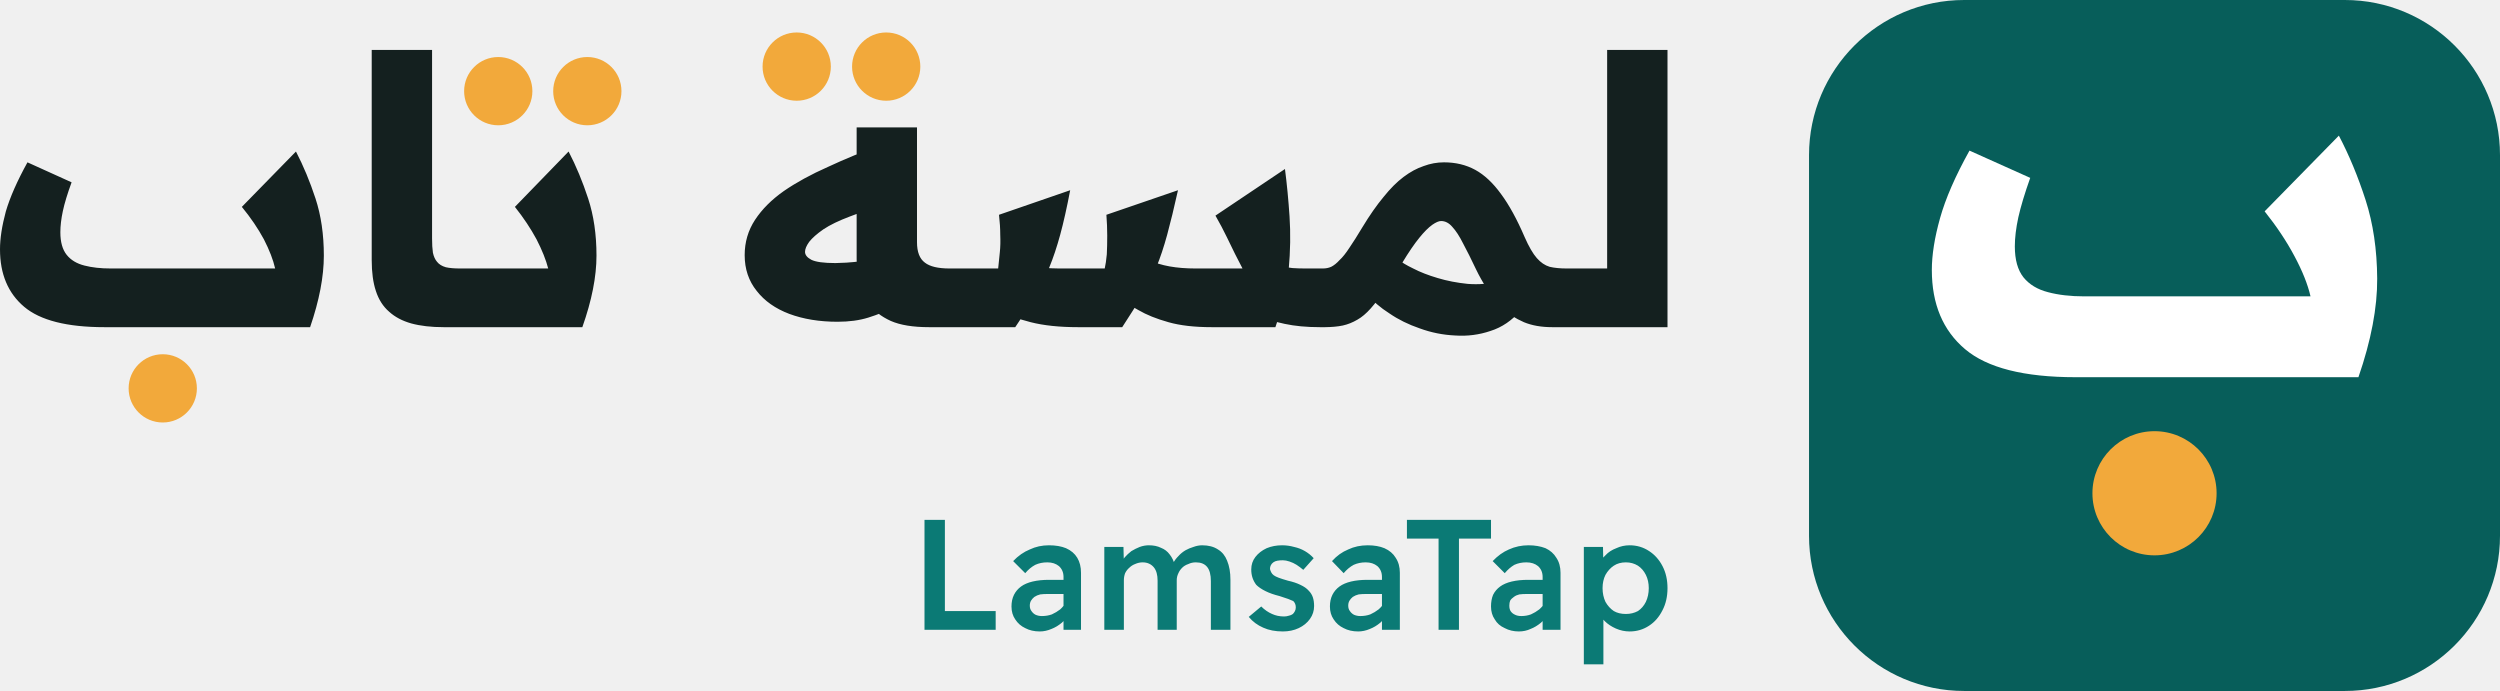
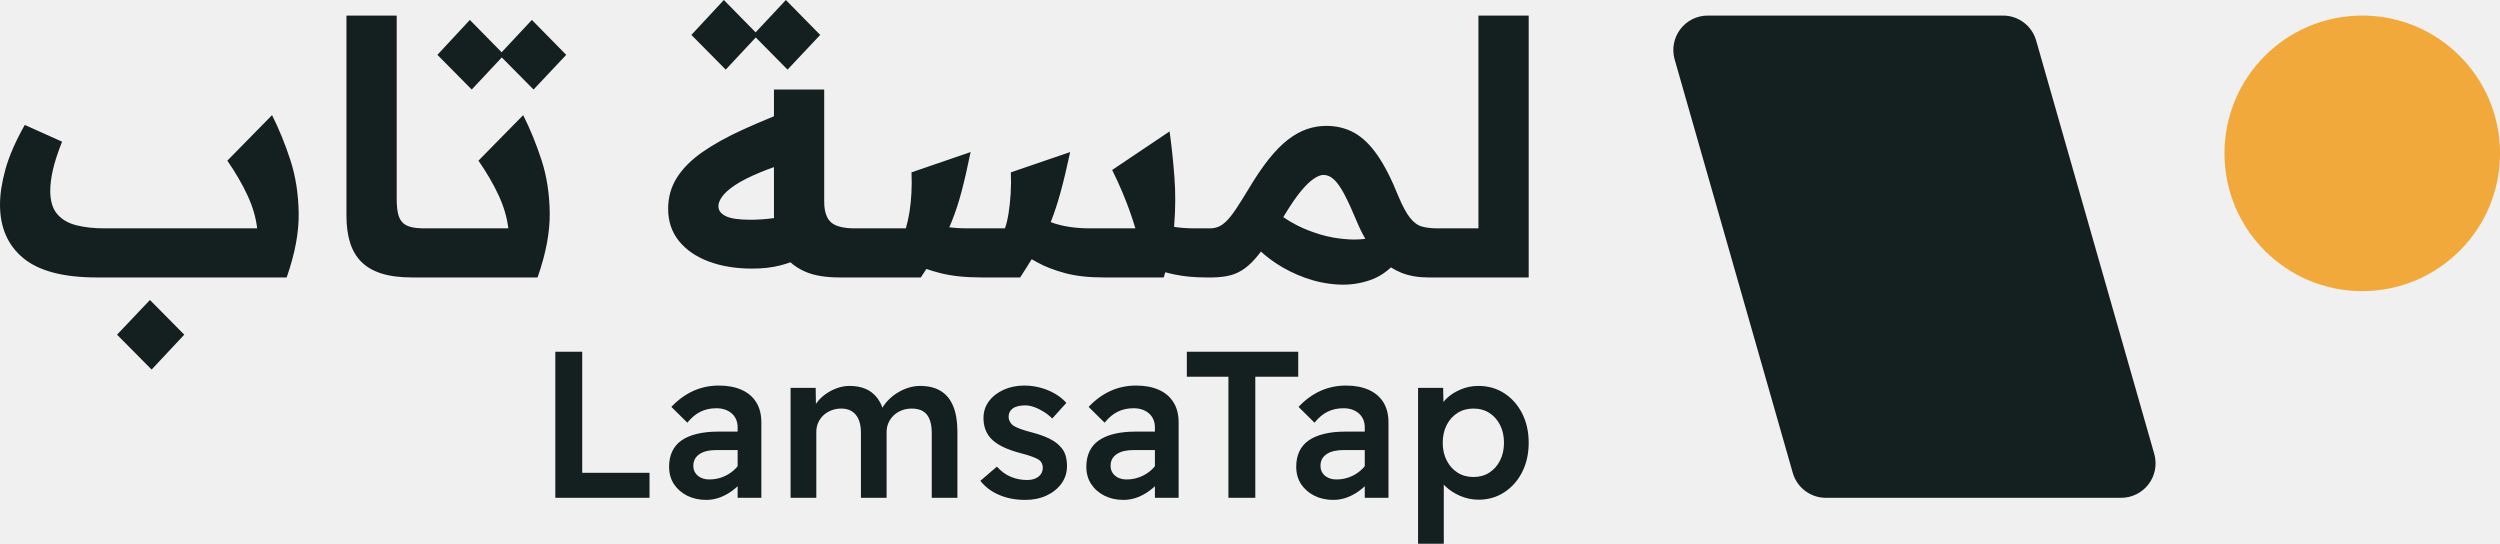
- <svg xmlns="http://www.w3.org/2000/svg" viewBox="0 0 600.6 166" width="600.6" height="166" role="img" aria-label="لمسة تاب — LamsaTap">
-   <g transform="translate(434.6 0) scale(0.324219)">
-     <rect width="512" height="512" rx="115" fill="#075E5A" />
-     <path fill="#fff" d="M197.5 279.5Q140.2 279.5 115.6 258.7Q91 237.9 91 200.1Q91 183.3 97.1 161.6Q103.2 139.8 118.9 111.6L163.9 131.8Q157.8 149 155.1 161Q152.5 173 152.5 182.6Q152.5 197.4 158.9 205.5Q165.4 213.5 177.1 216.5Q188.7 219.6 204 219.6H342.6L349.8 279.5ZM304.4 279.5V219.6H371.6Q368.5 206.2 359.7 189.8Q351 173.4 337.6 156.6L392.6 100.5Q404 122.2 412.4 148.2Q420.8 174.2 421 206.4Q421.2 238.7 407.1 279.5ZM304.4 219.6H308.2V279.5H304.4Q292.9 279.5 292.9 249.7Q292.9 219.6 304.4 219.6Z" />
-     <circle cx="256" cy="365.5" r="46" fill="#F2A93B" />
-   </g>
-   <path fill="#14201F" d="M25.1 78.6Q11.6 78.6 5.8 73.7Q0 68.8 0 59.9Q0 56 1.4 50.8Q2.9 45.7 6.6 39L17.2 43.8Q15.7 47.9 15.1 50.7Q14.5 53.5 14.5 55.8Q14.5 59.3 16 61.2Q17.5 63.1 20.3 63.8Q23 64.5 26.6 64.5H59.3L61 78.6ZM50.3 78.6V64.5H66.1Q65.4 61.4 63.4 57.5Q61.3 53.6 58.1 49.7L71.1 36.4Q73.8 41.6 75.8 47.7Q77.8 53.8 77.8 61.4Q77.8 69 74.5 78.6ZM50.3 64.5H51.2V78.6H50.3Q47.6 78.6 47.6 71.6Q47.6 64.5 50.3 64.5ZM106.6 78.6Q102.1 78.6 98.8 77.7Q95.6 76.8 93.5 74.9Q91.3 73 90.3 69.9Q89.3 66.9 89.3 62.5V12H103.8V57.3Q103.8 59.3 104 60.7Q104.3 62.1 105 62.9Q105.7 63.8 107.1 64.2Q108.4 64.5 110.5 64.5H114V78.6ZM114 78.6V64.5H131.7Q130.9 61.4 128.9 57.5Q126.8 53.6 123.7 49.7L136.6 36.4Q139.3 41.6 141.3 47.7Q143.3 53.8 143.3 61.4Q143.3 69 139.9 78.6ZM114 64.5H114.9V78.6H114Q111.3 78.6 111.3 71.6Q111.3 64.5 114 64.5ZM201.2 77.3Q194.7 77.3 189.6 75.4Q184.6 73.5 181.8 69.9Q178.9 66.3 178.9 61.3Q178.9 56.6 181.4 52.8Q183.9 49 188.3 45.9Q192.8 42.8 198.9 40.1Q204.9 37.3 212 34.7L214.2 48.9Q208.2 50.4 204.2 52Q200.2 53.5 197.8 55.1Q195.5 56.7 194.4 58.1Q193.4 59.5 193.4 60.5Q193.4 61.6 194.9 62.4Q196.5 63.2 200.7 63.2Q201.6 63.2 203.3 63.1Q205 63 207.3 62.7Q209.5 62.4 212 61.7L215.4 73.6Q211.8 75.3 208.6 76.3Q205.4 77.3 201.2 77.3ZM223.2 78.6Q217.4 78.6 214 77.1Q210.5 75.5 208.8 73Q207 70.5 206.4 67.7Q205.8 64.8 205.8 62.3V30.6H220.3V58.2Q220.3 61.7 222.2 63.1Q224 64.5 228.1 64.5H231.1V78.6ZM291.1 78.6Q284.9 78.6 280.7 77.4Q276.4 76.2 273.5 74.5Q270.6 72.9 268.6 71.4L276.1 62.5Q280.3 64.5 287.2 64.5H298.5Q297.6 62.8 296.7 61Q295.8 59.1 294.7 56.9Q293.6 54.6 292 51.8L308.7 40.6Q309.4 46 309.8 52Q310.2 58.1 309.6 64.7Q308.9 71.4 306.4 78.6ZM231.1 78.6V64.5H239.8Q240 62.6 240.2 60.6Q240.4 58.7 240.3 56.4Q240.3 54.2 240 51.6L257.1 45.7Q255.9 52 254.7 56.4Q253.5 60.8 252.1 64.2Q250.6 67.7 248.7 71Q246.8 74.3 243.9 78.6ZM259 78.6Q252.3 78.6 247.6 77.4Q242.9 76.2 240.2 74.6Q237.4 73.1 236.3 72.2L241.6 61.6Q243.9 63 247.2 63.7Q250.5 64.5 254.4 64.5H265.4Q265.7 63.2 265.9 61.1Q266 59.1 266 56.6Q266 54.2 265.8 51.6L283 45.7Q281.6 52 280.4 56.4Q279.2 60.8 277.8 64.2Q276.4 67.7 274.4 71Q272.4 74.3 269.6 78.6ZM317.1 78.6Q312.3 78.6 308.6 77.8Q304.8 77 302 75.7Q299.2 74.4 297.2 73.2L302.7 62.4Q303.7 63 305 63.3Q306.3 63.7 307.6 64Q309 64.2 310.5 64.4Q312 64.5 313.6 64.5H317.5V78.6ZM231.1 64.5H232V78.6H231.1Q228.4 78.6 228.4 71.6Q228.4 64.5 231.1 64.5ZM317.5 78.6V64.5H317.8Q318.9 64.5 319.8 64.1Q320.8 63.6 321.8 62.5Q322.9 61.5 324.2 59.5Q325.5 57.6 327.3 54.6Q329.9 50.3 332.4 47.3Q334.8 44.3 337.2 42.5Q339.6 40.7 342 39.9Q344.4 39 346.9 39Q351.1 39 354.4 40.8Q357.7 42.6 360.6 46.6Q363.5 50.5 366.3 57Q367.8 60.4 369.2 62Q370.6 63.6 372.3 64.1Q374 64.5 376.4 64.5H377.4V78.6H372.9Q369 78.6 366.1 77.4Q363.1 76.1 361 74Q358.8 71.9 357.3 69.5Q355.7 67 354.6 64.7Q352.9 61.1 351.5 58.5Q350.2 55.9 348.9 54.5Q347.7 53.1 346.2 53.1Q345.4 53.1 344.1 54Q342.7 55 341 57.1Q339.2 59.3 336.9 63.1Q334.5 66.9 332.7 69.6Q330.9 72.3 329.3 74.1Q327.7 75.9 326.1 76.8Q324.4 77.8 322.6 78.2Q320.7 78.6 318.1 78.6ZM365.3 74.6Q362.2 78.2 358.1 79.5Q354 80.9 349.6 80.6Q345.2 80.4 341.1 78.9Q337 77.5 333.8 75.3Q330.5 73.2 328.6 70.8L335.9 62.3Q337 63.3 339.5 64.5Q342 65.8 345.4 66.8Q348.7 67.8 352.6 68.2Q356.5 68.5 360.4 67.6ZM317.5 64.5H318.4V78.6H317.5Q314.8 78.6 314.8 71.6Q314.8 64.5 317.5 64.5ZM377.4 78.6V64.5H386.1V12H400.6V78.6ZM377.4 64.5H378.3V78.6H377.4Q374.7 78.6 374.7 71.6Q374.7 64.5 377.4 64.5Z" />
-   <circle cx="39.1" cy="93.3" r="8.2" fill="#F2A93B" />
-   <circle cx="119.7" cy="21.9" r="8.2" fill="#F2A93B" />
-   <circle cx="141.1" cy="21.9" r="8.2" fill="#F2A93B" />
-   <circle cx="191.4" cy="16" r="8.2" fill="#F2A93B" />
-   <circle cx="212.9" cy="16" r="8.2" fill="#F2A93B" />
-   <path fill="#0B7A75" d="M222.1 151.3V124.9H227V146.8H239.2V151.3ZM255.5 151.3V138.6Q255.5 137 254.4 136Q253.3 135.1 251.6 135.1Q250 135.1 248.7 135.7Q247.4 136.4 246.3 137.7L243.4 134.8Q245.2 132.9 247.4 132Q249.5 131 252 131Q254.4 131 256.1 131.7Q257.9 132.5 258.8 134Q259.7 135.5 259.7 137.6V151.3ZM249.8 151.7Q247.8 151.7 246.3 150.9Q244.8 150.2 243.9 148.8Q243 147.5 243 145.7Q243 144.1 243.6 142.9Q244.2 141.7 245.3 140.9Q246.4 140.1 248.1 139.7Q249.8 139.3 252 139.3H257.7L257.3 142.7H251.7Q250.7 142.7 249.9 142.8Q249.1 143 248.5 143.4Q248 143.8 247.7 144.3Q247.4 144.8 247.4 145.5Q247.4 146.3 247.8 146.8Q248.2 147.4 248.8 147.7Q249.5 148 250.3 148Q251.6 148 252.7 147.6Q253.8 147.1 254.7 146.4Q255.6 145.6 256 144.7L257 147.3Q256.2 148.6 255.1 149.6Q253.9 150.6 252.6 151.1Q251.2 151.7 249.8 151.7ZM265.3 151.3V131.4H269.9L270 135.4L269.2 135.8Q269.5 134.8 270.2 133.9Q270.9 133.1 271.8 132.4Q272.8 131.8 273.8 131.4Q274.9 131 276 131Q277.7 131 278.9 131.6Q280.2 132.1 281 133.2Q281.9 134.3 282.3 136L281.6 135.8L281.9 135.2Q282.3 134.4 283.1 133.6Q283.8 132.8 284.8 132.2Q285.7 131.7 286.7 131.4Q287.8 131 288.8 131Q291.1 131 292.6 132Q294.1 132.9 294.8 134.7Q295.6 136.6 295.6 139.3V151.3H290.9V139.6Q290.9 137.3 290 136.2Q289.1 135.1 287.3 135.1Q286.3 135.1 285.5 135.5Q284.6 135.8 284 136.4Q283.4 137 283.1 137.7Q282.7 138.5 282.7 139.4V151.3H278.1V139.5Q278.1 137.4 277.2 136.3Q276.2 135.1 274.5 135.1Q273.6 135.1 272.7 135.5Q271.9 135.8 271.3 136.4Q270.7 136.9 270.3 137.7Q270 138.5 270 139.4V151.3ZM308.2 151.7Q305.5 151.7 303.5 150.8Q301.4 149.9 300 148.2L303 145.7Q304.2 146.9 305.6 147.5Q306.9 148.1 308.5 148.1Q309.1 148.1 309.7 147.9Q310.2 147.8 310.6 147.5Q310.9 147.2 311.1 146.8Q311.3 146.4 311.3 145.9Q311.3 145 310.7 144.4Q310.3 144.2 309.5 143.9Q308.7 143.6 307.4 143.2Q305.4 142.7 304 142Q302.6 141.3 301.8 140.5Q301.2 139.7 300.9 138.8Q300.6 137.9 300.6 136.8Q300.6 135.1 301.6 133.8Q302.6 132.5 304.3 131.7Q306 131 308 131Q309.5 131 310.9 131.4Q312.3 131.7 313.5 132.4Q314.7 133.1 315.6 134.1L313.1 136.9Q312.4 136.3 311.5 135.7Q310.7 135.2 309.8 134.9Q308.9 134.6 308.2 134.6Q307.5 134.6 306.9 134.7Q306.3 134.8 305.9 135.1Q305.5 135.4 305.3 135.8Q305.1 136.2 305.1 136.7Q305.2 137.1 305.4 137.5Q305.6 137.9 306 138.2Q306.4 138.5 307.2 138.8Q308 139.1 309.4 139.5Q311.2 139.9 312.4 140.5Q313.7 141.1 314.4 141.9Q315.1 142.6 315.4 143.5Q315.7 144.4 315.7 145.6Q315.7 147.3 314.7 148.7Q313.7 150.1 312 150.9Q310.3 151.7 308.2 151.7ZM332 151.3V138.6Q332 137 330.9 136Q329.8 135.1 328.1 135.1Q326.5 135.1 325.2 135.7Q323.9 136.4 322.8 137.7L320 134.8Q321.7 132.9 323.9 132Q326 131 328.6 131Q330.9 131 332.6 131.7Q334.4 132.5 335.3 134Q336.3 135.5 336.3 137.6V151.3ZM326.3 151.7Q324.3 151.7 322.8 150.9Q321.3 150.2 320.4 148.8Q319.5 147.5 319.5 145.7Q319.5 144.1 320.1 142.9Q320.7 141.7 321.8 140.9Q322.9 140.1 324.6 139.7Q326.3 139.3 328.5 139.3H334.2L333.8 142.7H328.2Q327.2 142.7 326.4 142.8Q325.6 143 325 143.4Q324.5 143.8 324.2 144.3Q323.9 144.8 323.9 145.5Q323.9 146.3 324.3 146.8Q324.7 147.4 325.3 147.7Q326 148 326.8 148Q328.1 148 329.2 147.6Q330.3 147.1 331.2 146.4Q332.1 145.6 332.6 144.7L333.5 147.3Q332.7 148.6 331.6 149.6Q330.4 150.6 329.1 151.1Q327.7 151.7 326.3 151.7ZM345.6 151.3V129.4H338V124.9H358.2V129.4H350.5V151.3ZM370.6 151.3V138.6Q370.6 137 369.5 136Q368.4 135.1 366.7 135.1Q365.1 135.1 363.8 135.7Q362.6 136.4 361.5 137.7L358.6 134.8Q360.4 132.9 362.5 132Q364.7 131 367.2 131Q369.5 131 371.3 131.7Q373 132.5 373.9 134Q374.9 135.5 374.9 137.6V151.3ZM364.9 151.7Q363 151.7 361.5 150.9Q359.9 150.2 359.1 148.8Q358.2 147.5 358.2 145.7Q358.2 144.1 358.7 142.9Q359.3 141.7 360.4 140.9Q361.5 140.1 363.2 139.7Q364.9 139.3 367.1 139.3H372.8L372.5 142.7H366.8Q365.8 142.7 365 142.8Q364.2 143 363.7 143.4Q363.1 143.8 362.8 144.3Q362.6 144.8 362.6 145.5Q362.6 146.3 362.9 146.8Q363.3 147.4 364 147.7Q364.6 148 365.5 148Q366.7 148 367.8 147.6Q368.9 147.1 369.8 146.4Q370.7 145.6 371.2 144.7L372.1 147.3Q371.3 148.6 370.2 149.6Q369 150.6 367.7 151.1Q366.4 151.7 364.9 151.7ZM380.5 159.6V131.4H385.1L385.2 135.9L384.4 135.5Q384.6 134.4 385.7 133.4Q386.7 132.3 388.3 131.7Q389.8 131 391.5 131Q394.1 131 396.2 132.4Q398.2 133.7 399.4 136Q400.6 138.3 400.6 141.3Q400.6 144.3 399.4 146.6Q398.2 149 396.2 150.3Q394.1 151.7 391.5 151.7Q389.8 151.7 388.2 151Q386.6 150.3 385.5 149.2Q384.4 148.1 384.1 146.9L385.2 146.4V159.6ZM390.6 147.5Q392.2 147.5 393.5 146.8Q394.7 146 395.4 144.6Q396.1 143.1 396.1 141.3Q396.1 139.5 395.4 138.1Q394.7 136.7 393.5 135.9Q392.2 135.1 390.6 135.1Q388.9 135.1 387.7 135.9Q386.5 136.7 385.7 138.1Q385 139.5 385 141.3Q385 143.1 385.7 144.6Q386.5 146 387.7 146.8Q388.9 147.5 390.6 147.5Z" />
+ <svg xmlns="http://www.w3.org/2000/svg" viewBox="-431.97 -78.4 706.44 153.64" width="706.44" height="153.64" role="img" aria-label="لمسة تاب — LamsaTap">
+   <path fill="#14201F" d="M50.61 -74L134.04 -74A9.73 9.73 0 0 1 143.4 -66.94L176.77 49.86A9.73 9.73 0 0 1 167.41 62.27L83.98 62.27A9.73 9.73 0 0 1 74.62 55.21L41.25 -61.59A9.73 9.73 0 0 1 50.61 -74ZM-219.43 -2.5Q-226.3 -2.5 -231.67 -4.5Q-237.03 -6.5 -240.1 -10.28Q-243.17 -14.07 -243.17 -19.37Q-243.17 -24.3 -240.68 -28.22Q-238.2 -32.13 -233.52 -35.4Q-228.83 -38.67 -222.2 -41.7Q-218.05 -43.6 -213.27 -45.55V-53.1H-199.07V-21.47Q-199.07 -17.33 -197.17 -15.6Q-195.27 -13.87 -190.33 -13.87H-176Q-175.4 -15.9 -174.98 -18.45Q-174.57 -21 -174.42 -23.87Q-174.27 -26.73 -174.4 -29.7L-157.7 -35.43Q-159 -29.03 -160.25 -24.3Q-161.5 -19.57 -163.07 -15.72Q-163.38 -14.94 -163.72 -14.17Q-161.38 -13.87 -158.8 -13.87H-148Q-147.4 -15.5 -146.98 -18.08Q-146.57 -20.67 -146.38 -23.7Q-146.2 -26.73 -146.33 -29.7L-129.57 -35.43Q-130.93 -29.03 -132.22 -24.3Q-133.5 -19.57 -135.03 -15.72Q-135.05 -15.67 -135.07 -15.64Q-130.45 -13.87 -123.8 -13.87H-111.13Q-111.97 -16.63 -112.85 -19.07Q-113.73 -21.5 -114.87 -24.22Q-116 -26.93 -117.7 -30.37L-101.47 -41.27Q-100.63 -35.17 -100.12 -28.52Q-99.6 -21.87 -100.17 -14.77Q-100.19 -14.53 -100.21 -14.3Q-99.11 -14.12 -97.93 -14.02Q-96.23 -13.87 -94.43 -13.87H-90.13Q-88.73 -13.87 -87.58 -14.37Q-86.43 -14.87 -85.23 -16.1Q-84.03 -17.33 -82.57 -19.55Q-81.1 -21.77 -79.03 -25.2Q-76.1 -30.1 -73.37 -33.52Q-70.63 -36.93 -67.98 -38.97Q-65.33 -41 -62.65 -41.92Q-59.97 -42.83 -57.2 -42.83Q-52.83 -42.83 -49.33 -40.9Q-45.83 -38.97 -42.8 -34.63Q-39.77 -30.3 -36.8 -22.9Q-35.07 -18.8 -33.53 -16.85Q-32 -14.9 -30.15 -14.38Q-28.3 -13.87 -25.67 -13.87H-14.2V-74H0V0H-24.83Q-24.85 0 -24.87 0L-28.27 0Q-32.63 0 -35.87 -1.28Q-37.51 -1.94 -38.93 -2.84Q-41.6 -0.34 -44.88 0.78Q-49.2 2.27 -53.9 2Q-58.6 1.73 -63.12 0.12Q-67.63 -1.5 -71.42 -4.02Q-73.79 -5.6 -75.65 -7.31Q-76.58 -6.09 -77.45 -5.12Q-79.23 -3.13 -81.03 -2.02Q-82.83 -0.9 -84.95 -0.45Q-86.94 -0.03 -89.53 0V0H-91.13Q-96.07 0 -99.98 -0.82Q-101.4 -1.11 -102.69 -1.47Q-102.9 -0.74 -103.13 0H-120.1Q-126.5 0 -131.05 -1.23Q-135.6 -2.47 -138.78 -4.22Q-139.64 -4.69 -140.44 -5.15Q-141.92 -2.72 -143.7 0H-154.63Q-161.43 0 -166.28 -1.23Q-168.4 -1.77 -170.19 -2.4Q-170.94 -1.23 -171.77 0H-186.83Q-186.85 0 -186.87 0L-194.67 0Q-200.67 0 -204.35 -1.6Q-206.89 -2.7 -208.6 -4.28Q-210.04 -3.78 -211.42 -3.42Q-214.9 -2.5 -219.43 -2.5ZM-315.53 0Q-320.6 0 -324.12 -1.1Q-327.63 -2.2 -329.83 -4.38Q-332.03 -6.57 -333.05 -9.83Q-334.07 -13.1 -334.07 -17.4V-74H-319.87V-22.13Q-319.87 -19.9 -319.55 -18.3Q-319.23 -16.7 -318.4 -15.72Q-317.57 -14.73 -316.02 -14.3Q-314.47 -13.87 -311.93 -13.87H-308.07H-308.03H-288.33Q-288.87 -18.47 -291.08 -23.23Q-293.3 -28 -296.77 -33L-284.13 -45.87Q-281.17 -39.97 -278.95 -33.17Q-276.73 -26.37 -276.63 -18.22Q-276.53 -10.07 -280.07 0H-308.03Q-308.05 0 -308.07 0V0ZM-404.63 0Q-418.73 0 -425.35 -5.43Q-431.97 -10.87 -431.97 -20.6Q-431.97 -25 -430.43 -30.57Q-428.9 -36.13 -424.97 -43.1L-414.43 -38.37Q-416.3 -33.63 -417.03 -30.37Q-417.77 -27.1 -417.77 -24.47Q-417.77 -20.23 -415.82 -17.93Q-413.87 -15.63 -410.4 -14.75Q-406.93 -13.87 -402.43 -13.87H-359.3Q-359.83 -18.47 -362.05 -23.23Q-364.27 -28 -367.73 -33L-355.1 -45.87Q-352.13 -39.97 -349.92 -33.17Q-347.7 -26.37 -347.57 -18.22Q-347.43 -10.07 -350.97 0ZM-31.26 75.24V31.2H-24.17L-24.09 35.18Q-23.73 34.72 -23.28 34.27Q-21.64 32.67 -19.24 31.66Q-16.84 30.65 -14.25 30.65Q-10.12 30.65 -6.92 32.71Q-3.71 34.78 -1.86 38.4Q0 42.03 0 46.72Q0 51.34 -1.84 54.98Q-3.67 58.61 -6.89 60.7Q-10.1 62.8 -14.15 62.8Q-16.86 62.8 -19.36 61.73Q-21.85 60.66 -23.58 58.97Q-23.8 58.75 -23.99 58.54V75.24ZM-208.57 62.27V31.2H-201.48L-201.41 35.72Q-201.2 35.42 -200.97 35.13Q-199.91 33.79 -198.44 32.8Q-196.98 31.81 -195.31 31.23Q-193.64 30.65 -191.91 30.65Q-189.36 30.65 -187.4 31.47Q-185.44 32.3 -184.12 34.01Q-183.21 35.19 -182.6 36.81Q-181.94 35.65 -180.93 34.63Q-179.77 33.44 -178.29 32.54Q-176.82 31.63 -175.2 31.14Q-173.58 30.65 -172.02 30.65Q-168.47 30.65 -166.13 32.08Q-163.79 33.52 -162.61 36.4Q-161.43 39.28 -161.43 43.54V62.27H-168.68V44.01Q-168.68 40.45 -170.07 38.75Q-171.45 37.05 -174.34 37.05Q-175.86 37.05 -177.16 37.56Q-178.47 38.06 -179.42 38.97Q-180.37 39.88 -180.91 41.08Q-181.44 42.28 -181.44 43.74V62.27H-188.69V43.91Q-188.69 40.59 -190.13 38.82Q-191.58 37.05 -194.27 37.05Q-195.76 37.05 -197.05 37.56Q-198.34 38.06 -199.29 38.95Q-200.24 39.85 -200.77 41.04Q-201.3 42.24 -201.3 43.66V62.27ZM-105.62 62.27V59Q-105.92 59.28 -106.24 59.55Q-108.04 61.09 -110.13 61.97Q-112.23 62.86 -114.51 62.86Q-117.49 62.86 -119.86 61.68Q-122.23 60.5 -123.61 58.41Q-125 56.31 -125 53.48Q-125 51.03 -124.11 49.16Q-123.23 47.29 -121.49 46.06Q-119.75 44.84 -117.13 44.2Q-114.51 43.56 -111.07 43.56H-105.62V42.42Q-105.62 39.88 -107.3 38.42Q-108.98 36.96 -111.66 36.96Q-114.15 36.96 -116.15 37.95Q-118.14 38.94 -119.83 41.04L-124.35 36.58Q-121.56 33.62 -118.2 32.08Q-114.84 30.55 -110.93 30.55Q-107.25 30.55 -104.56 31.73Q-101.87 32.91 -100.4 35.23Q-98.92 37.55 -98.92 40.95V62.27ZM-46.32 62.27V59Q-46.62 59.28 -46.94 59.55Q-48.73 61.09 -50.83 61.97Q-52.92 62.86 -55.2 62.86Q-58.19 62.86 -60.55 61.68Q-62.92 60.5 -64.31 58.41Q-65.69 56.31 -65.69 53.48Q-65.69 51.03 -64.81 49.16Q-63.92 47.29 -62.18 46.06Q-60.45 44.84 -57.82 44.2Q-55.2 43.56 -51.76 43.56H-46.32V42.42Q-46.32 39.88 -48 38.42Q-49.68 36.96 -52.35 36.96Q-54.85 36.96 -56.84 37.95Q-58.83 38.94 -60.52 41.04L-65.04 36.58Q-62.25 33.62 -58.89 32.08Q-55.53 30.55 -51.62 30.55Q-47.95 30.55 -45.26 31.73Q-42.56 32.91 -41.09 35.23Q-39.62 37.55 -39.62 40.95V62.27ZM-223.53 62.27V59Q-223.83 59.28 -224.15 59.55Q-225.95 61.09 -228.04 61.97Q-230.13 62.86 -232.41 62.86Q-235.4 62.86 -237.77 61.68Q-240.13 60.5 -241.52 58.41Q-242.9 56.31 -242.9 53.48Q-242.9 51.03 -242.02 49.16Q-241.14 47.29 -239.4 46.06Q-237.66 44.84 -235.03 44.2Q-232.41 43.56 -228.97 43.56H-223.53V42.42Q-223.53 39.88 -225.21 38.42Q-226.89 36.96 -229.56 36.96Q-232.06 36.96 -234.05 37.95Q-236.05 38.94 -237.74 41.04L-242.26 36.58Q-239.46 33.62 -236.1 32.08Q-232.74 30.55 -228.83 30.55Q-225.16 30.55 -222.47 31.73Q-219.77 32.91 -218.3 35.23Q-216.83 37.55 -216.83 40.95V62.27ZM-84.85 62.27V28.05H-96.6V21H-65.12V28.05H-77.25V62.27ZM-275.05 62.27V21H-267.45V55.21H-248.43V62.27ZM-142.25 62.86Q-146.34 62.86 -149.6 61.47Q-152.86 60.09 -154.95 57.47L-150.27 53.46Q-148.48 55.45 -146.32 56.34Q-144.16 57.24 -141.7 57.24Q-140.74 57.24 -139.93 57Q-139.13 56.76 -138.53 56.3Q-137.93 55.84 -137.61 55.2Q-137.3 54.56 -137.3 53.78Q-137.3 52.36 -138.38 51.54Q-138.93 51.16 -140.19 50.68Q-141.45 50.2 -143.43 49.69Q-146.63 48.86 -148.77 47.78Q-150.9 46.7 -152.12 45.33Q-153.1 44.19 -153.58 42.79Q-154.06 41.4 -154.06 39.71Q-154.06 37.02 -152.5 34.95Q-150.94 32.89 -148.32 31.72Q-145.71 30.55 -142.53 30.55Q-140.21 30.55 -138 31.14Q-135.79 31.73 -133.89 32.83Q-131.99 33.93 -130.64 35.44L-134.63 39.86Q-135.71 38.78 -137.04 37.95Q-138.38 37.11 -139.74 36.63Q-141.09 36.15 -142.23 36.15Q-143.35 36.15 -144.25 36.36Q-145.14 36.56 -145.74 36.99Q-146.34 37.41 -146.65 38.03Q-146.97 38.65 -146.97 39.41Q-146.93 40.14 -146.6 40.76Q-146.28 41.38 -145.69 41.83Q-145.08 42.24 -143.78 42.75Q-142.47 43.26 -140.41 43.78Q-137.52 44.54 -135.58 45.48Q-133.65 46.41 -132.51 47.63Q-131.39 48.71 -130.92 50.13Q-130.46 51.56 -130.46 53.29Q-130.46 56.06 -132.02 58.23Q-133.59 60.4 -136.25 61.63Q-138.91 62.86 -142.25 62.86ZM-226.9 -58.73 -236.6 -68.53 -227.43 -78.4 -218.45 -69.26 -209.9 -78.4 -200.2 -68.53 -209.43 -58.73 -218.41 -67.81ZM-298.67 -53.1 -308.37 -62.9 -299.2 -72.77 -290.22 -63.63 -281.67 -72.77 -271.97 -62.9 -281.2 -53.1 -290.18 -62.17ZM-15.58 56.39Q-13.07 56.39 -11.13 55.15Q-9.2 53.92 -8.09 51.72Q-6.98 49.53 -6.98 46.72Q-6.98 43.89 -8.07 41.72Q-9.16 39.55 -11.09 38.3Q-13.03 37.05 -15.58 37.05Q-18.16 37.05 -20.1 38.28Q-22.05 39.51 -23.17 41.69Q-24.29 43.87 -24.29 46.72Q-24.29 49.53 -23.17 51.72Q-22.05 53.92 -20.1 55.15Q-18.16 56.39 -15.58 56.39ZM-69.34 -17.05Q-67.82 -15.97 -65.68 -14.85Q-62.73 -13.3 -58.98 -12.17Q-55.23 -11.03 -51.02 -10.77Q-48.6 -10.61 -46.16 -10.91Q-47.54 -13.31 -48.6 -15.9Q-50.53 -20.53 -52.05 -23.42Q-53.57 -26.3 -54.97 -27.63Q-56.37 -28.97 -58 -28.97Q-59.13 -28.97 -60.75 -27.88Q-62.37 -26.8 -64.4 -24.33Q-66.43 -21.87 -69.03 -17.57Q-69.19 -17.31 -69.34 -17.05ZM-389.13 26.03 -398.9 16.17 -389.6 6.37 -379.9 16.17ZM-213.27 -31.18Q-215.24 -30.48 -216.9 -29.8Q-221.53 -27.9 -224.17 -26.15Q-226.8 -24.4 -227.88 -22.88Q-228.97 -21.37 -228.97 -20.13Q-228.97 -18.37 -226.9 -17.33Q-224.83 -16.3 -219.83 -16.3Q-218.6 -16.3 -216.68 -16.42Q-215.13 -16.51 -213.25 -16.78Q-213.27 -17.19 -213.27 -17.6ZM-105.62 53.34V48.77H-111.5Q-113.09 48.77 -114.33 49.05Q-115.57 49.34 -116.43 49.94Q-117.3 50.54 -117.72 51.34Q-118.14 52.15 -118.14 53.25Q-118.14 54.41 -117.55 55.27Q-116.96 56.14 -115.95 56.61Q-114.94 57.08 -113.6 57.08Q-111.68 57.08 -109.94 56.42Q-108.2 55.76 -106.83 54.58Q-106.15 54 -105.62 53.34ZM-223.53 53.34V48.77H-229.4Q-231 48.77 -232.23 49.05Q-233.47 49.34 -234.34 49.94Q-235.2 50.54 -235.62 51.34Q-236.05 52.15 -236.05 53.25Q-236.05 54.41 -235.46 55.27Q-234.87 56.14 -233.85 56.61Q-232.84 57.08 -231.51 57.08Q-229.58 57.08 -227.84 56.42Q-226.1 55.76 -224.74 54.58Q-224.06 54 -223.53 53.34ZM-46.32 53.34V48.77H-52.19Q-53.78 48.77 -55.02 49.05Q-56.26 49.34 -57.12 49.94Q-57.99 50.54 -58.41 51.34Q-58.83 52.15 -58.83 53.25Q-58.83 54.41 -58.25 55.27Q-57.66 56.14 -56.64 56.61Q-55.63 57.08 -54.3 57.08Q-52.37 57.08 -50.63 56.42Q-48.89 55.76 -47.53 54.58Q-46.85 54 -46.32 53.34Z" />
+   <path fill="#F2A93B" d="M196.61 -35.07A38.93 38.93 0 1 0 274.48 -35.07A38.93 38.93 0 1 0 196.61 -35.07Z" />
</svg>
